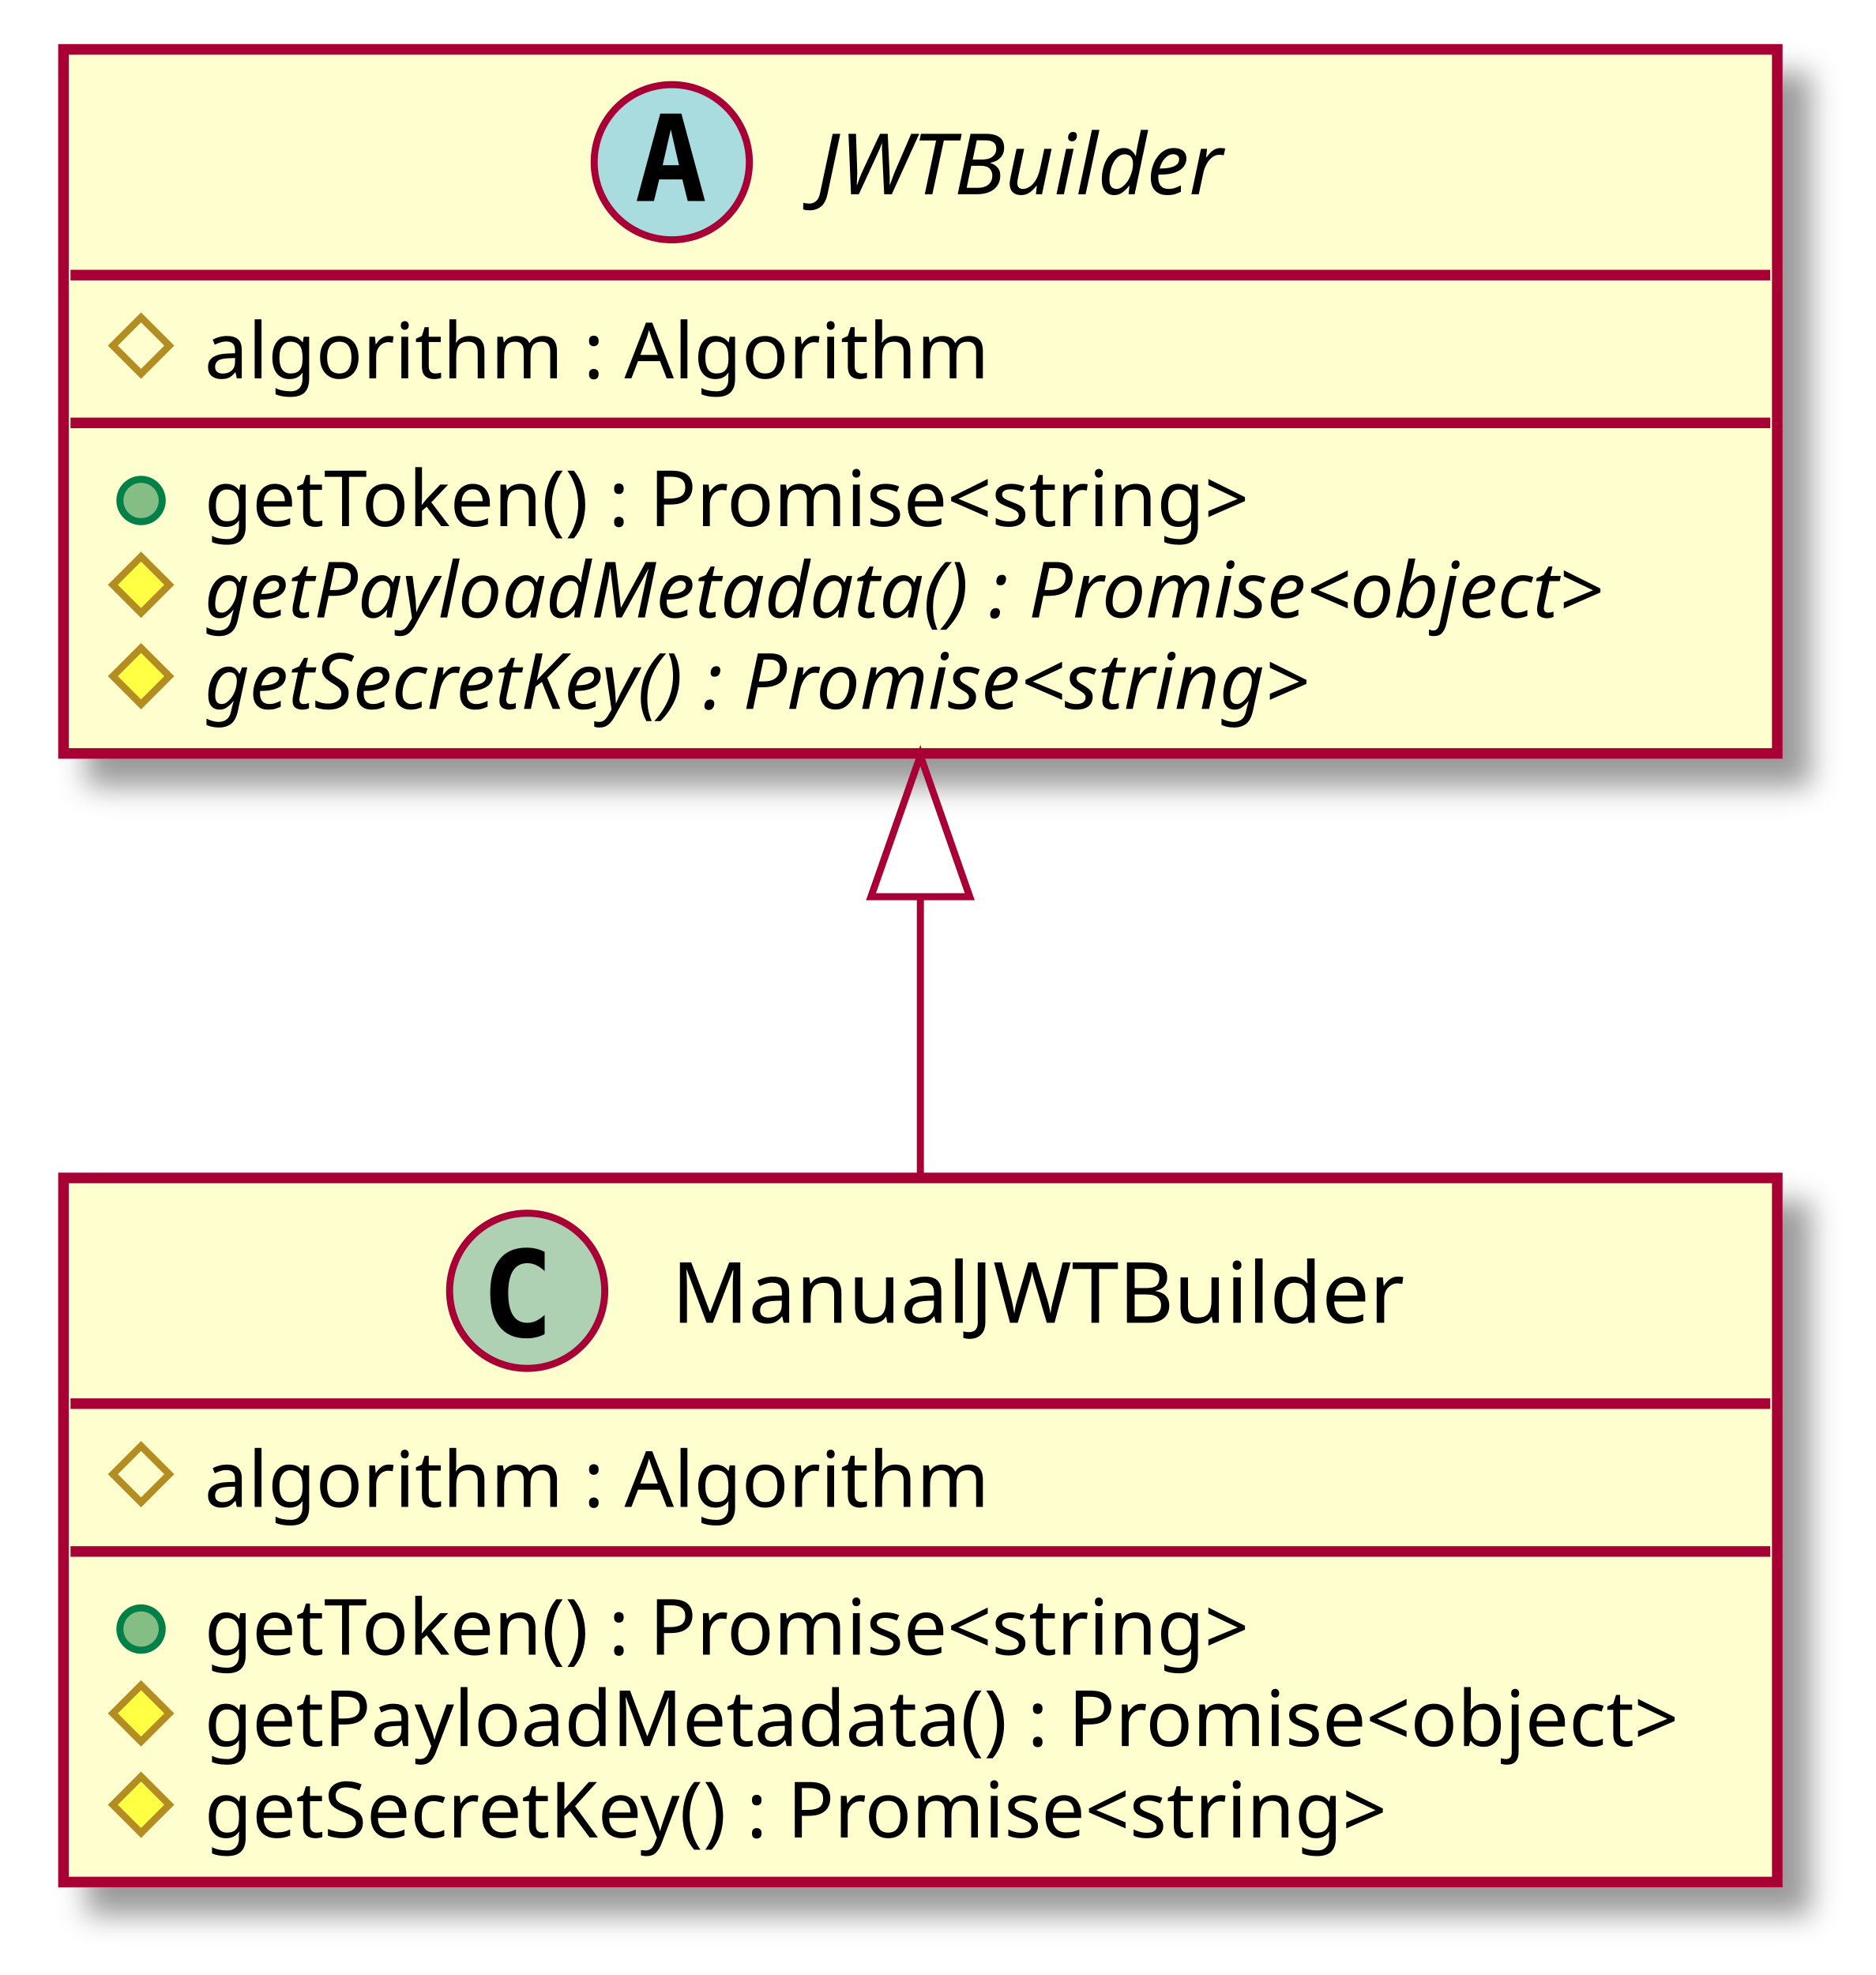
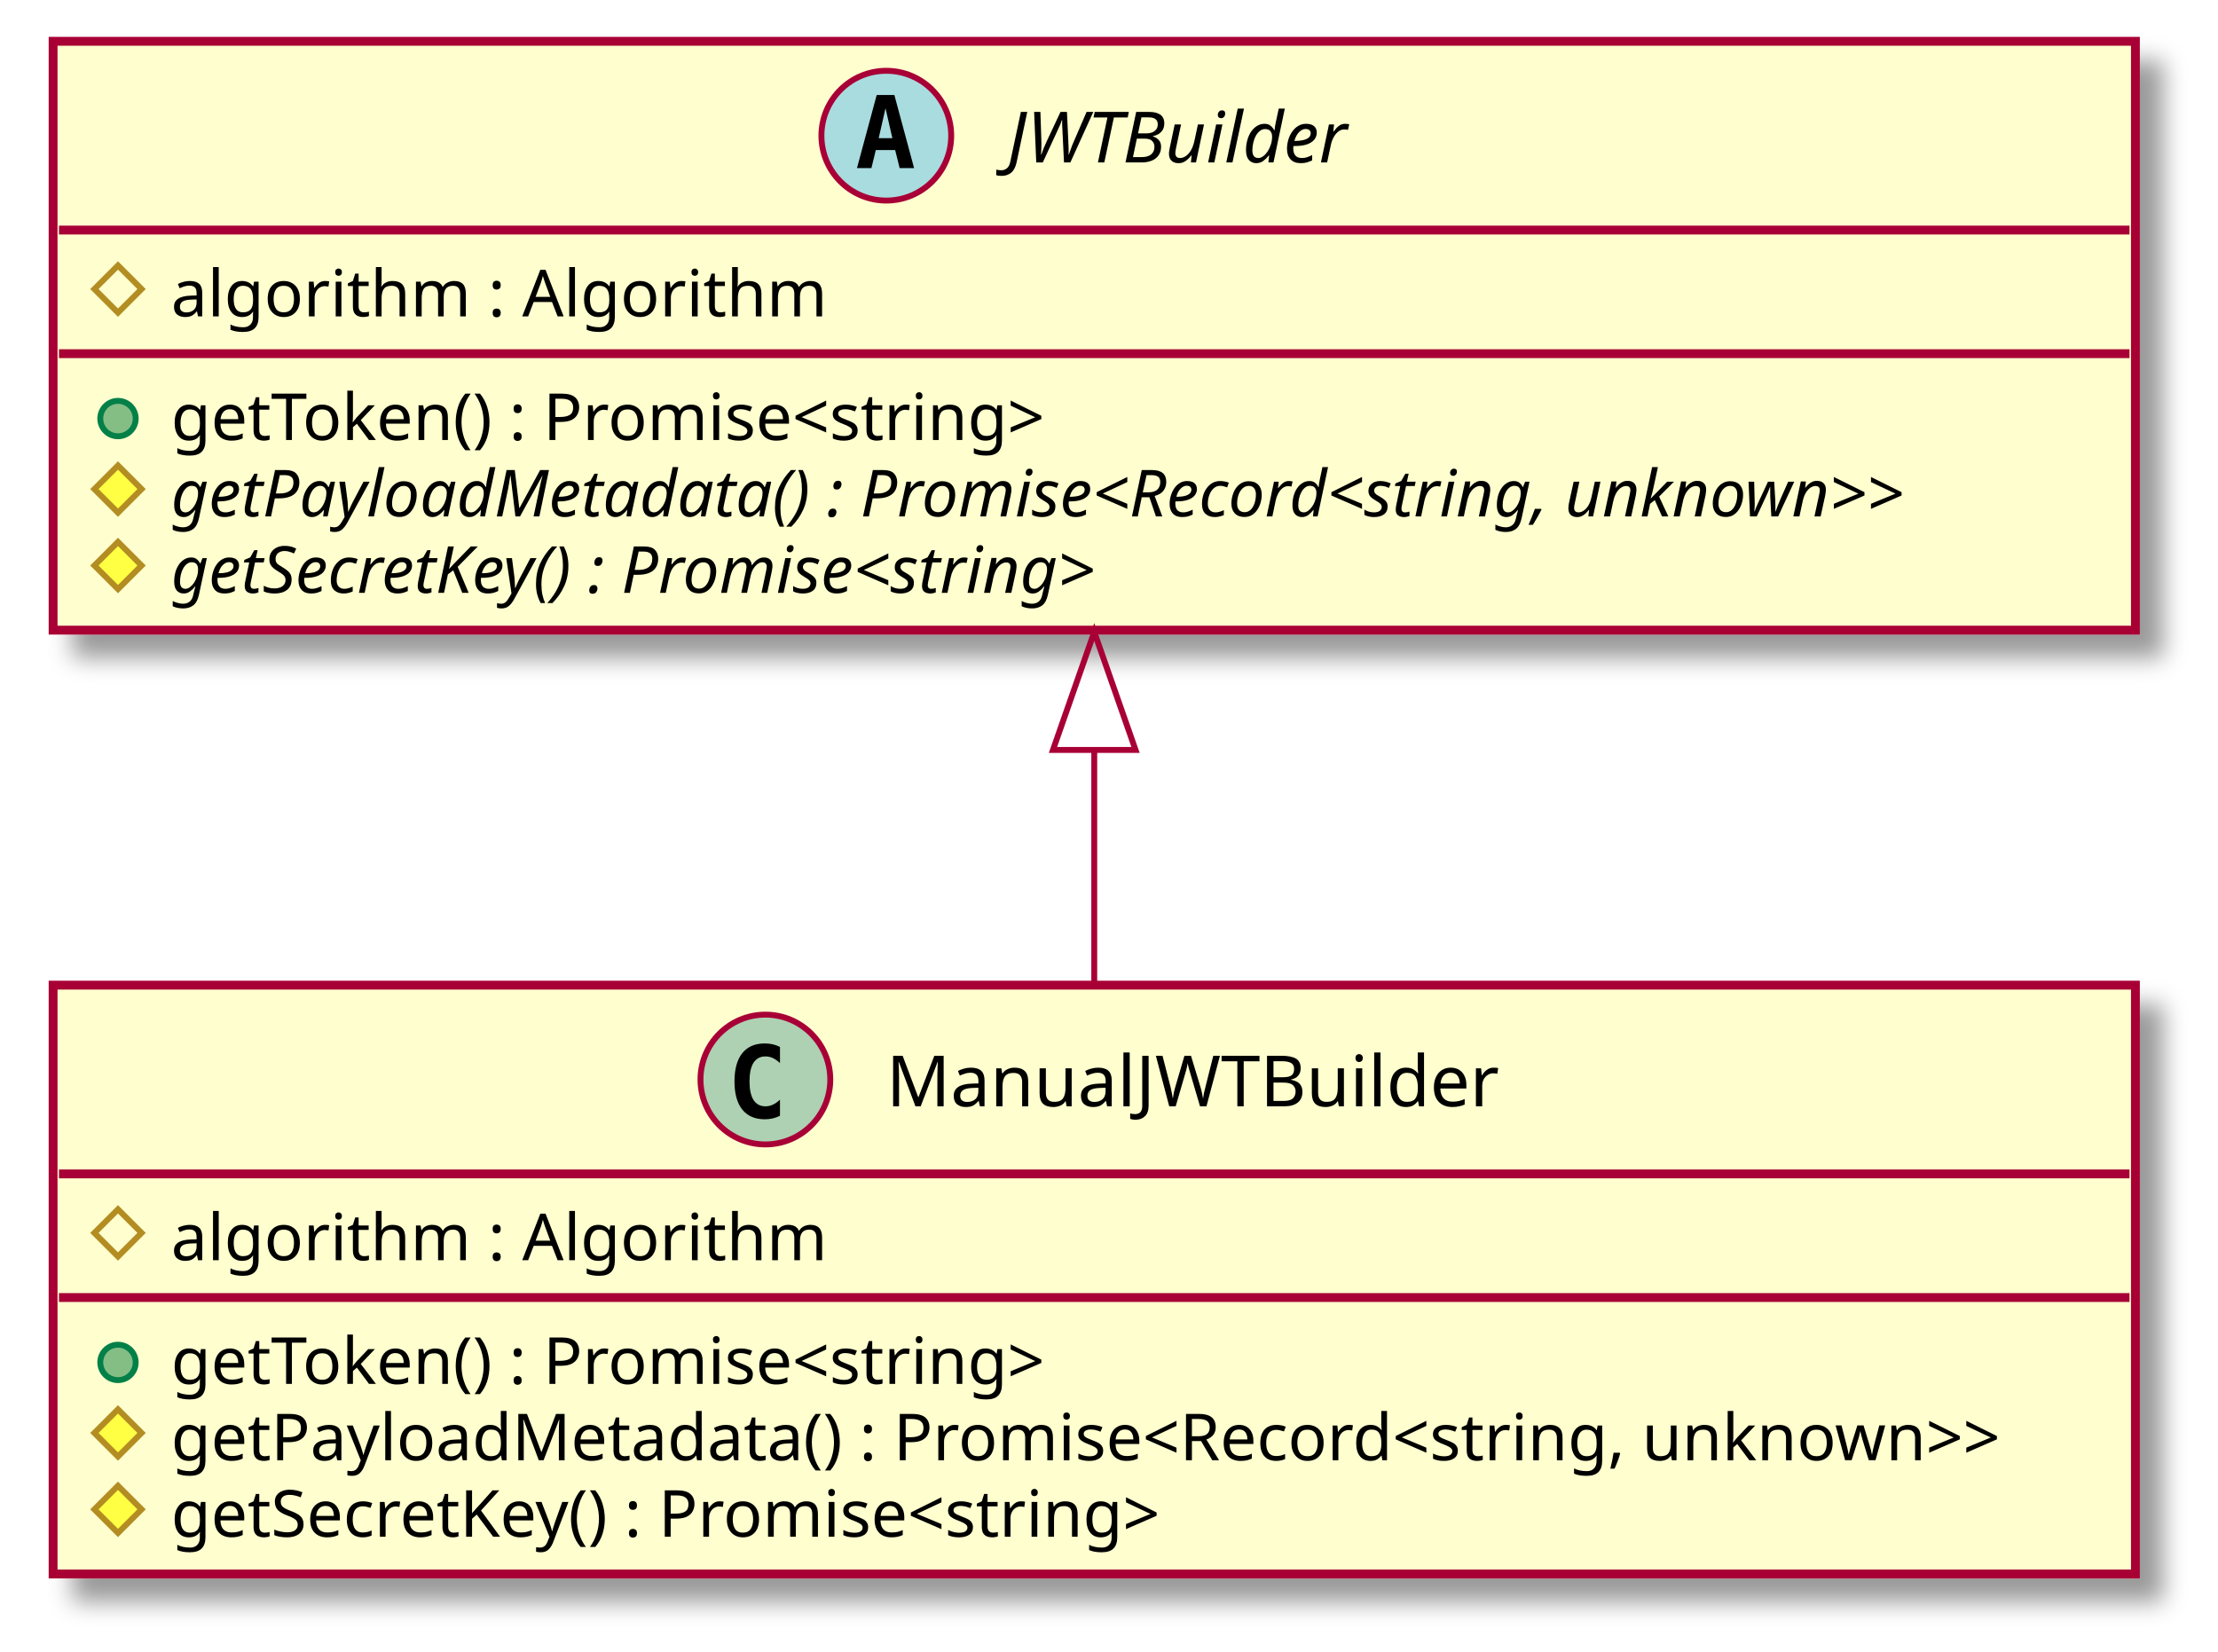
- <svg xmlns="http://www.w3.org/2000/svg" contentScriptType="application/ecmascript" contentStyleType="text/css" height="280px" preserveAspectRatio="none" style="width:266px;height:280px;background:#00000000;" version="1.1" viewBox="0 0 266 280" width="266px" zoomAndPan="magnify">
+ <svg xmlns="http://www.w3.org/2000/svg" contentScriptType="application/ecmascript" contentStyleType="text/css" height="280px" preserveAspectRatio="none" style="width:376px;height:280px;background:#00000000;" version="1.1" viewBox="0 0 376 280" width="376px" zoomAndPan="magnify">
  <defs>
-     <filter height="300%" id="febhblhe3iby6" width="300%" x="-1" y="-1">
+     <filter height="300%" id="f5oa42kjba5ky" width="300%" x="-1" y="-1">
      <feGaussianBlur result="blurOut" stdDeviation="2.0" />
      <feColorMatrix in="blurOut" result="blurOut2" type="matrix" values="0 0 0 0 0 0 0 0 0 0 0 0 0 0 0 0 0 0 .4 0" />
      <feOffset dx="4.0" dy="4.0" in="blurOut2" result="blurOut3" />
      <feBlend in="SourceGraphic" in2="blurOut3" mode="normal" />
    </filter>
  </defs>
  <g>
-     <rect codeLine="4" fill="#FEFECE" filter="url(#febhblhe3iby6)" height="99.82" id="ManualJWTBuilder" style="stroke:#A80036;stroke-width:1.5;" width="243" x="9" y="167" />
-     <ellipse cx="74.75" cy="183" fill="#ADD1B2" rx="11" ry="11" style="stroke:#A80036;stroke-width:1.0;" />
-     <path d="M77.223,189.143 Q76.642,189.442 76.003,189.591 Q75.364,189.741 74.658,189.741 Q72.151,189.741 70.832,188.089 Q69.512,186.437 69.512,183.316 Q69.512,180.186 70.832,178.535 Q72.151,176.883 74.658,176.883 Q75.364,176.883 76.011,177.032 Q76.659,177.182 77.223,177.481 L77.223,180.203 Q76.592,179.622 75.999,179.352 Q75.405,179.083 74.774,179.083 Q73.43,179.083 72.745,180.149 Q72.06,181.216 72.06,183.316 Q72.06,185.408 72.745,186.474 Q73.43,187.541 74.774,187.541 Q75.405,187.541 75.999,187.271 Q76.592,187.001 77.223,186.42 Z " fill="#000000" />
-     <text fill="#000000" font-family="sans-serif" font-size="12" lengthAdjust="spacing" textLength="103" x="95.25" y="187.535">ManualJWTBuilder</text>
-     <line style="stroke:#A80036;stroke-width:1.5;" x1="10" x2="251" y1="199" y2="199" />
+     <rect codeLine="4" fill="#FEFECE" filter="url(#f5oa42kjba5ky)" height="99.82" id="ManualJWTBuilder" style="stroke:#A80036;stroke-width:1.5;" width="353" x="9" y="167" />
+     <ellipse cx="129.75" cy="183" fill="#ADD1B2" rx="11" ry="11" style="stroke:#A80036;stroke-width:1.0;" />
+     <path d="M132.223,189.143 Q131.642,189.442 131.003,189.591 Q130.364,189.741 129.658,189.741 Q127.151,189.741 125.832,188.089 Q124.512,186.437 124.512,183.316 Q124.512,180.186 125.832,178.535 Q127.151,176.883 129.658,176.883 Q130.364,176.883 131.011,177.032 Q131.659,177.182 132.223,177.481 L132.223,180.203 Q131.592,179.622 130.999,179.352 Q130.405,179.083 129.774,179.083 Q128.43,179.083 127.745,180.149 Q127.06,181.216 127.06,183.316 Q127.06,185.408 127.745,186.474 Q128.43,187.541 129.774,187.541 Q130.405,187.541 130.999,187.271 Q131.592,187.001 132.223,186.42 Z " fill="#000000" />
+     <text fill="#000000" font-family="sans-serif" font-size="12" lengthAdjust="spacing" textLength="103" x="150.25" y="187.535">ManualJWTBuilder</text>
+     <line style="stroke:#A80036;stroke-width:1.5;" x1="10" x2="361" y1="199" y2="199" />
    <polygon fill="none" points="20,205,24,209,20,213,16,209" style="stroke:#B38D22;stroke-width:1.0;" />
    <text fill="#000000" font-family="sans-serif" font-size="11" lengthAdjust="spacing" textLength="115" x="29" y="213.635">algorithm : Algorithm</text>
-     <line style="stroke:#A80036;stroke-width:1.5;" x1="10" x2="251" y1="219.955" y2="219.955" />
+     <line style="stroke:#A80036;stroke-width:1.5;" x1="10" x2="361" y1="219.955" y2="219.955" />
    <ellipse cx="20" cy="230.955" fill="#84BE84" rx="3" ry="3" style="stroke:#038048;stroke-width:1.0;" />
    <text fill="#000000" font-family="sans-serif" font-size="11" lengthAdjust="spacing" textLength="160" x="29" y="234.59">getToken() : Promise&lt;string&gt;</text>
    <polygon fill="#FFFF44" points="20,238.91,24,242.91,20,246.91,16,242.91" style="stroke:#B38D22;stroke-width:1.0;" />
-     <text fill="#000000" font-family="sans-serif" font-size="11" lengthAdjust="spacing" textLength="217" x="29" y="247.545">getPayloadMetadata() : Promise&lt;object&gt;</text>
+     <text fill="#000000" font-family="sans-serif" font-size="11" lengthAdjust="spacing" textLength="327" x="29" y="247.545">getPayloadMetadata() : Promise&lt;Record&lt;string, unknown&gt;&gt;</text>
    <polygon fill="#FFFF44" points="20,251.865,24,255.865,20,259.865,16,255.865" style="stroke:#B38D22;stroke-width:1.0;" />
    <text fill="#000000" font-family="sans-serif" font-size="11" lengthAdjust="spacing" textLength="179" x="29" y="260.5">getSecretKey() : Promise&lt;string&gt;</text>
-     <rect codeLine="10" fill="#FEFECE" filter="url(#febhblhe3iby6)" height="99.82" id="JWTBuilder" style="stroke:#A80036;stroke-width:1.5;" width="243" x="9" y="7" />
-     <ellipse cx="95.25" cy="23" fill="#A9DCDF" rx="11" ry="11" style="stroke:#A80036;stroke-width:1.0;" />
-     <path d="M95.113,18.348 L93.96,23.42 L96.275,23.42 Z M93.619,16.107 L96.616,16.107 L99.961,28.5 L97.512,28.5 L96.749,25.437 L93.47,25.437 L92.723,28.5 L90.274,28.5 Z " fill="#000000" />
-     <text fill="#000000" font-family="sans-serif" font-size="12" font-style="italic" lengthAdjust="spacing" textLength="62" x="115.75" y="27.535">JWTBuilder</text>
-     <line style="stroke:#A80036;stroke-width:1.5;" x1="10" x2="251" y1="39" y2="39" />
+     <rect codeLine="10" fill="#FEFECE" filter="url(#f5oa42kjba5ky)" height="99.82" id="JWTBuilder" style="stroke:#A80036;stroke-width:1.5;" width="353" x="9" y="7" />
+     <ellipse cx="150.25" cy="23" fill="#A9DCDF" rx="11" ry="11" style="stroke:#A80036;stroke-width:1.0;" />
+     <path d="M150.113,18.348 L148.959,23.42 L151.275,23.42 Z M148.619,16.107 L151.616,16.107 L154.961,28.5 L152.512,28.5 L151.749,25.437 L148.47,25.437 L147.723,28.5 L145.274,28.5 Z " fill="#000000" />
+     <text fill="#000000" font-family="sans-serif" font-size="12" font-style="italic" lengthAdjust="spacing" textLength="62" x="170.75" y="27.535">JWTBuilder</text>
+     <line style="stroke:#A80036;stroke-width:1.5;" x1="10" x2="361" y1="39" y2="39" />
    <polygon fill="none" points="20,45,24,49,20,53,16,49" style="stroke:#B38D22;stroke-width:1.0;" />
    <text fill="#000000" font-family="sans-serif" font-size="11" lengthAdjust="spacing" textLength="115" x="29" y="53.635">algorithm : Algorithm</text>
-     <line style="stroke:#A80036;stroke-width:1.5;" x1="10" x2="251" y1="59.955" y2="59.955" />
+     <line style="stroke:#A80036;stroke-width:1.5;" x1="10" x2="361" y1="59.955" y2="59.955" />
    <ellipse cx="20" cy="70.955" fill="#84BE84" rx="3" ry="3" style="stroke:#038048;stroke-width:1.0;" />
    <text fill="#000000" font-family="sans-serif" font-size="11" lengthAdjust="spacing" textLength="160" x="29" y="74.59">getToken() : Promise&lt;string&gt;</text>
    <polygon fill="#FFFF44" points="20,78.91,24,82.91,20,86.91,16,82.91" style="stroke:#B38D22;stroke-width:1.0;" />
-     <text fill="#000000" font-family="sans-serif" font-size="11" font-style="italic" lengthAdjust="spacing" textLength="217" x="29" y="87.545">getPayloadMetadata() : Promise&lt;object&gt;</text>
+     <text fill="#000000" font-family="sans-serif" font-size="11" font-style="italic" lengthAdjust="spacing" textLength="327" x="29" y="87.545">getPayloadMetadata() : Promise&lt;Record&lt;string, unknown&gt;&gt;</text>
    <polygon fill="#FFFF44" points="20,91.865,24,95.865,20,99.865,16,95.865" style="stroke:#B38D22;stroke-width:1.0;" />
    <text fill="#000000" font-family="sans-serif" font-size="11" font-style="italic" lengthAdjust="spacing" textLength="179" x="29" y="100.5">getSecretKey() : Promise&lt;string&gt;</text>
-     <path codeLine="16" d="M130.5,127.48 C130.5,140.77 130.5,154.42 130.5,166.9 " fill="none" id="JWTBuilder-backto-ManualJWTBuilder" style="stroke:#A80036;stroke-width:1.0;" />
-     <polygon fill="none" points="123.5,127.13,130.5,107.13,137.5,127.13,123.5,127.13" style="stroke:#A80036;stroke-width:1.0;" />
+     <path codeLine="16" d="M185.5,127.48 C185.5,140.77 185.5,154.42 185.5,166.9 " fill="none" id="JWTBuilder-backto-ManualJWTBuilder" style="stroke:#A80036;stroke-width:1.0;" />
+     <polygon fill="none" points="178.5,127.13,185.5,107.13,192.5,127.13,178.5,127.13" style="stroke:#A80036;stroke-width:1.0;" />
  </g>
</svg>
